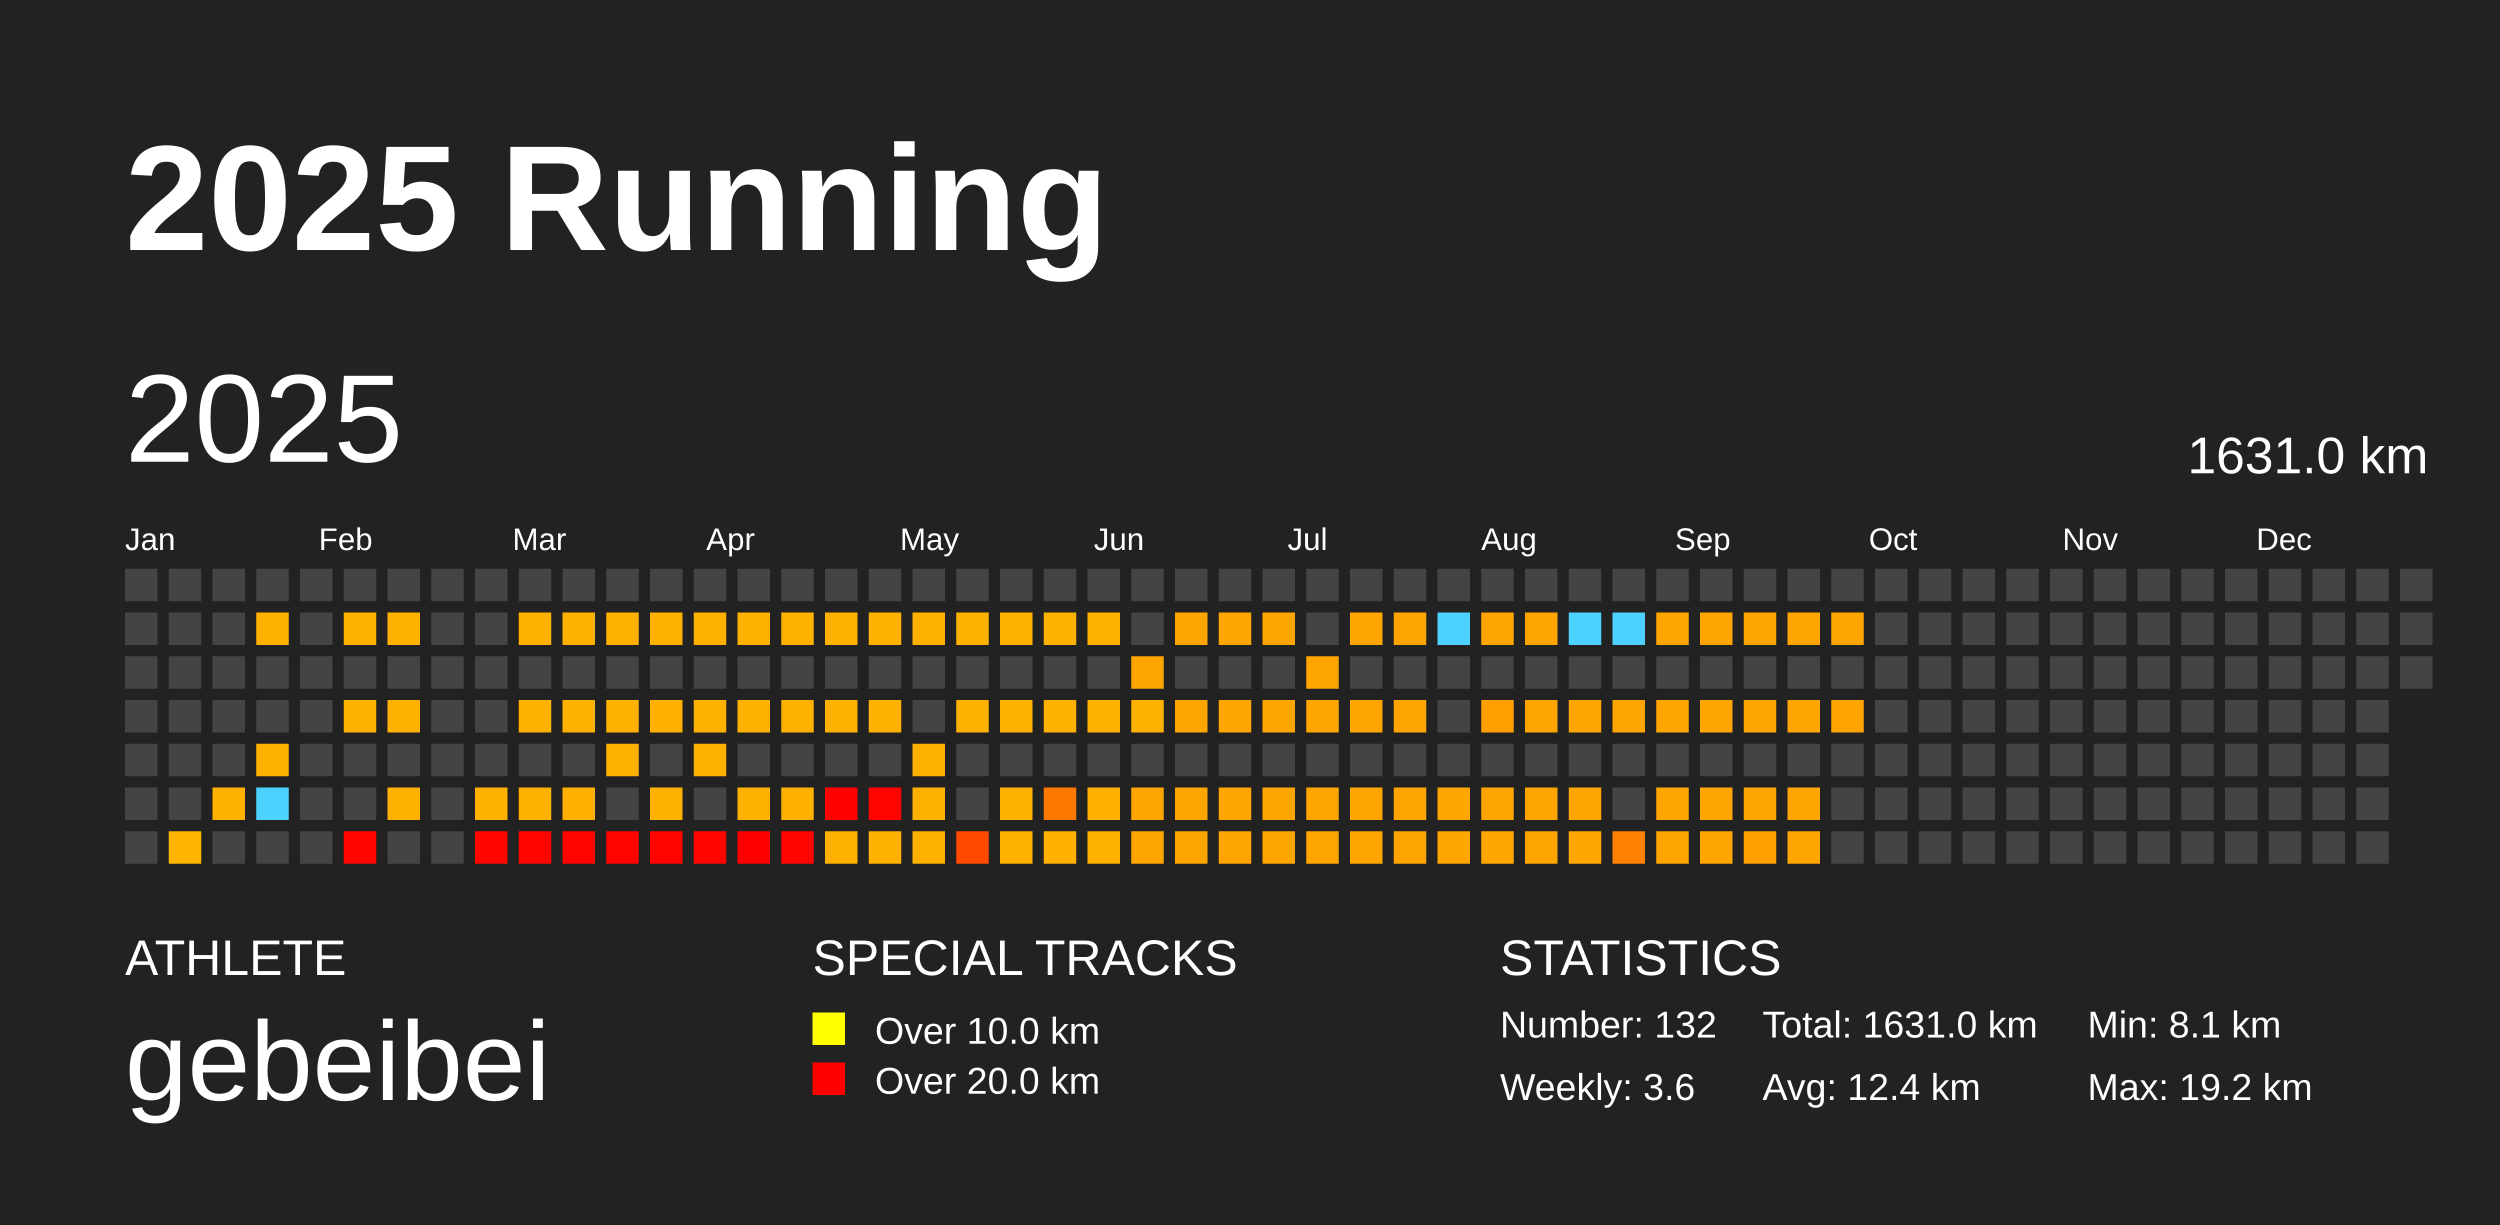
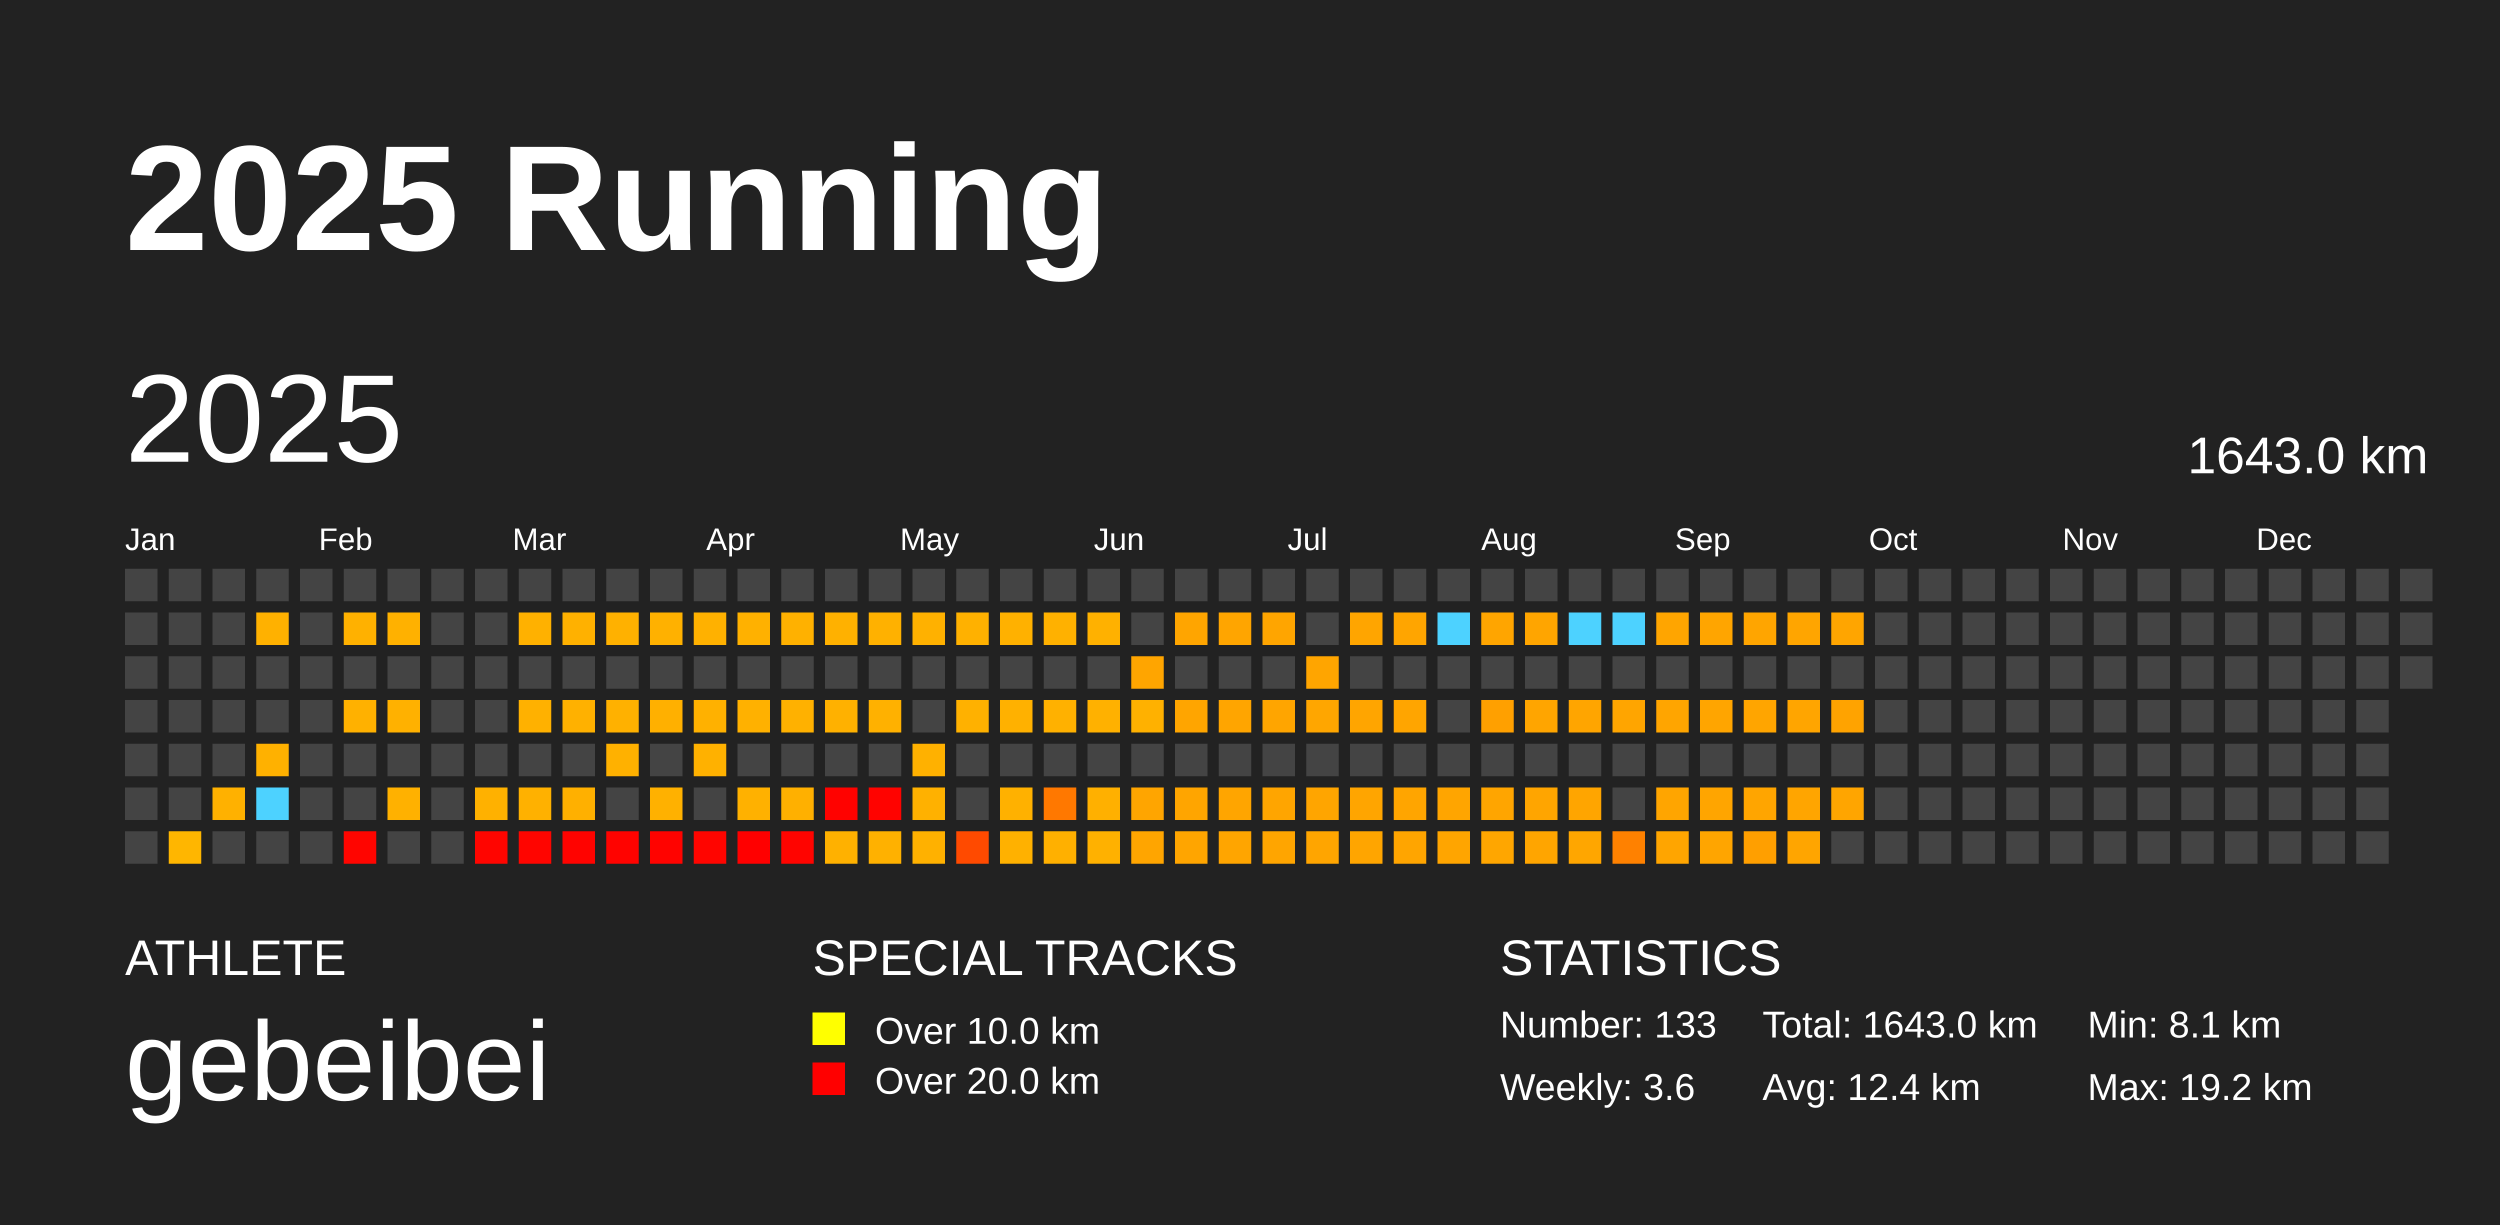
<svg xmlns="http://www.w3.org/2000/svg" baseProfile="full" height="98mm" version="1.1" viewBox="0,0,200,98" width="200mm">
  <defs />
  <rect fill="#222222" height="98" width="200" x="0" y="0" />
  <text fill="#FFFFFF" style="font-size:12px; font-family:Arial; font-weight:bold;" x="10" y="20">2025 Running</text>
  <text fill="#FFFFFF" style="font-size:4px; font-family:Arial" x="10" y="78">ATHLETE</text>
  <text fill="#FFFFFF" style="font-size:9px; font-family:Arial" x="10" y="88">gebeibei</text>
  <text fill="#FFFFFF" style="font-size:4px; font-family:Arial" x="65" y="78">SPECIAL TRACKS</text>
  <rect fill="yellow" height="2.6" width="2.6" x="65" y="81" />
  <text fill="#FFFFFF" style="font-size:3px; font-family:Arial" x="70" y="83.5">Over 10.0 km</text>
  <rect fill="red" height="2.6" width="2.6" x="65" y="85" />
  <text fill="#FFFFFF" style="font-size:3px; font-family:Arial" x="70" y="87.5">Over 20.0 km</text>
  <text fill="#FFFFFF" style="font-size:4px; font-family:Arial" x="120" y="78">STATISTICS</text>
-   <text fill="#FFFFFF" style="font-size:3px; font-family:Arial" x="120" y="83">Number: 132</text>
+   <text fill="#FFFFFF" style="font-size:3px; font-family:Arial" x="120" y="83">Number: 133</text>
  <text fill="#FFFFFF" style="font-size:3px; font-family:Arial" x="120" y="88">Weekly: 3.6</text>
-   <text fill="#FFFFFF" style="font-size:3px; font-family:Arial" x="141" y="83">Total: 1631.0 km</text>
+   <text fill="#FFFFFF" style="font-size:3px; font-family:Arial" x="141" y="83">Total: 1643.0 km</text>
  <text fill="#FFFFFF" style="font-size:3px; font-family:Arial" x="141" y="88">Avg: 12.4 km</text>
  <text fill="#FFFFFF" style="font-size:3px; font-family:Arial" x="167" y="83">Min: 8.1 km</text>
  <text fill="#FFFFFF" style="font-size:3px; font-family:Arial" x="167" y="88">Max: 19.2 km</text>
  <text dominant-baseline="hanging" fill="#FFFFFF" style="font-size:10.0px; font-family:Arial;" x="10" y="30">2025</text>
-   <text dominant-baseline="hanging" fill="#FFFFFF" style="font-size:4.125px; font-family:Arial;" x="175" y="35">1631.0 km</text>
+   <text dominant-baseline="hanging" fill="#FFFFFF" style="font-size:4.125px; font-family:Arial;" x="175" y="35">1643.0 km</text>
  <text fill="#FFFFFF" style="font-size:2.5px; font-family:Arial" x="10.0" y="44">Jan</text>
  <text fill="#FFFFFF" style="font-size:2.5px; font-family:Arial" x="25.5" y="44">Feb</text>
  <text fill="#FFFFFF" style="font-size:2.5px; font-family:Arial" x="41.0" y="44">Mar</text>
  <text fill="#FFFFFF" style="font-size:2.5px; font-family:Arial" x="56.5" y="44">Apr</text>
  <text fill="#FFFFFF" style="font-size:2.5px; font-family:Arial" x="72.0" y="44">May</text>
  <text fill="#FFFFFF" style="font-size:2.5px; font-family:Arial" x="87.5" y="44">Jun</text>
  <text fill="#FFFFFF" style="font-size:2.5px; font-family:Arial" x="103.0" y="44">Jul</text>
  <text fill="#FFFFFF" style="font-size:2.5px; font-family:Arial" x="118.5" y="44">Aug</text>
  <text fill="#FFFFFF" style="font-size:2.5px; font-family:Arial" x="134.0" y="44">Sep</text>
  <text fill="#FFFFFF" style="font-size:2.5px; font-family:Arial" x="149.5" y="44">Oct</text>
  <text fill="#FFFFFF" style="font-size:2.5px; font-family:Arial" x="165.0" y="44">Nov</text>
  <text fill="#FFFFFF" style="font-size:2.5px; font-family:Arial" x="180.5" y="44">Dec</text>
  <rect fill="#444444" height="2.6" width="2.6" x="10.0" y="45.5" />
  <rect fill="#444444" height="2.6" width="2.6" x="10.0" y="49.0" />
  <rect fill="#444444" height="2.6" width="2.6" x="10.0" y="52.5" />
  <rect fill="#444444" height="2.6" width="2.6" x="10.0" y="56.0" />
  <rect fill="#444444" height="2.6" width="2.6" x="10.0" y="59.5" />
  <rect fill="#444444" height="2.6" width="2.6" x="10.0" y="63.0" />
  <rect fill="#444444" height="2.6" width="2.6" x="10.0" y="66.5" />
  <rect fill="#444444" height="2.6" width="2.6" x="13.5" y="45.5" />
  <rect fill="#444444" height="2.6" width="2.6" x="13.5" y="49.0" />
  <rect fill="#444444" height="2.6" width="2.6" x="13.5" y="52.5" />
  <rect fill="#444444" height="2.6" width="2.6" x="13.5" y="56.0" />
  <rect fill="#444444" height="2.6" width="2.6" x="13.5" y="59.5" />
  <rect fill="#444444" height="2.6" width="2.6" x="13.5" y="63.0" />
  <rect fill="#ffb600" height="2.6" width="2.6" x="13.5" y="66.5" />
  <rect fill="#444444" height="2.6" width="2.6" x="17.0" y="45.5" />
  <rect fill="#444444" height="2.6" width="2.6" x="17.0" y="49.0" />
  <rect fill="#444444" height="2.6" width="2.6" x="17.0" y="52.5" />
  <rect fill="#444444" height="2.6" width="2.6" x="17.0" y="56.0" />
  <rect fill="#444444" height="2.6" width="2.6" x="17.0" y="59.5" />
  <rect fill="#ffb100" height="2.6" width="2.6" x="17.0" y="63.0" />
  <rect fill="#444444" height="2.6" width="2.6" x="17.0" y="66.5" />
  <rect fill="#444444" height="2.6" width="2.6" x="20.5" y="45.5" />
  <rect fill="#ffb100" height="2.6" width="2.6" x="20.5" y="49.0" />
  <rect fill="#444444" height="2.6" width="2.6" x="20.5" y="52.5" />
  <rect fill="#444444" height="2.6" width="2.6" x="20.5" y="56.0" />
  <rect fill="#ffb100" height="2.6" width="2.6" x="20.5" y="59.5" />
  <rect fill="#4dd2ff" height="2.6" width="2.6" x="20.5" y="63.0" />
  <rect fill="#444444" height="2.6" width="2.6" x="20.5" y="66.5" />
  <rect fill="#444444" height="2.6" width="2.6" x="24.0" y="45.5" />
  <rect fill="#444444" height="2.6" width="2.6" x="24.0" y="49.0" />
  <rect fill="#444444" height="2.6" width="2.6" x="24.0" y="52.5" />
  <rect fill="#444444" height="2.6" width="2.6" x="24.0" y="56.0" />
  <rect fill="#444444" height="2.6" width="2.6" x="24.0" y="59.5" />
  <rect fill="#444444" height="2.6" width="2.6" x="24.0" y="63.0" />
  <rect fill="#444444" height="2.6" width="2.6" x="24.0" y="66.5" />
  <rect fill="#444444" height="2.6" width="2.6" x="27.5" y="45.5" />
  <rect fill="#ffb100" height="2.6" width="2.6" x="27.5" y="49.0" />
  <rect fill="#444444" height="2.6" width="2.6" x="27.5" y="52.5" />
  <rect fill="#ffb100" height="2.6" width="2.6" x="27.5" y="56.0" />
  <rect fill="#444444" height="2.6" width="2.6" x="27.5" y="59.5" />
  <rect fill="#444444" height="2.6" width="2.6" x="27.5" y="63.0" />
  <rect fill="#ff0500" height="2.6" width="2.6" x="27.5" y="66.5" />
  <rect fill="#444444" height="2.6" width="2.6" x="31.0" y="45.5" />
  <rect fill="#ffb100" height="2.6" width="2.6" x="31.0" y="49.0" />
  <rect fill="#444444" height="2.6" width="2.6" x="31.0" y="52.5" />
  <rect fill="#ffb100" height="2.6" width="2.6" x="31.0" y="56.0" />
  <rect fill="#444444" height="2.6" width="2.6" x="31.0" y="59.5" />
  <rect fill="#ffb100" height="2.6" width="2.6" x="31.0" y="63.0" />
  <rect fill="#444444" height="2.6" width="2.6" x="31.0" y="66.5" />
  <rect fill="#444444" height="2.6" width="2.6" x="34.5" y="45.5" />
  <rect fill="#444444" height="2.6" width="2.6" x="34.5" y="49.0" />
  <rect fill="#444444" height="2.6" width="2.6" x="34.5" y="52.5" />
  <rect fill="#444444" height="2.6" width="2.6" x="34.5" y="56.0" />
  <rect fill="#444444" height="2.6" width="2.6" x="34.5" y="59.5" />
  <rect fill="#444444" height="2.6" width="2.6" x="34.5" y="63.0" />
  <rect fill="#444444" height="2.6" width="2.6" x="34.5" y="66.5" />
  <rect fill="#444444" height="2.6" width="2.6" x="38.0" y="45.5" />
  <rect fill="#444444" height="2.6" width="2.6" x="38.0" y="49.0" />
  <rect fill="#444444" height="2.6" width="2.6" x="38.0" y="52.5" />
  <rect fill="#444444" height="2.6" width="2.6" x="38.0" y="56.0" />
  <rect fill="#444444" height="2.6" width="2.6" x="38.0" y="59.5" />
  <rect fill="#ffb100" height="2.6" width="2.6" x="38.0" y="63.0" />
  <rect fill="#ff0500" height="2.6" width="2.6" x="38.0" y="66.5" />
  <rect fill="#444444" height="2.6" width="2.6" x="41.5" y="45.5" />
  <rect fill="#ffb100" height="2.6" width="2.6" x="41.5" y="49.0" />
  <rect fill="#444444" height="2.6" width="2.6" x="41.5" y="52.5" />
  <rect fill="#ffb100" height="2.6" width="2.6" x="41.5" y="56.0" />
  <rect fill="#444444" height="2.6" width="2.6" x="41.5" y="59.5" />
  <rect fill="#ffb100" height="2.6" width="2.6" x="41.5" y="63.0" />
  <rect fill="#ff0500" height="2.6" width="2.6" x="41.5" y="66.5" />
  <rect fill="#444444" height="2.6" width="2.6" x="45.0" y="45.5" />
  <rect fill="#ffb100" height="2.6" width="2.6" x="45.0" y="49.0" />
  <rect fill="#444444" height="2.6" width="2.6" x="45.0" y="52.5" />
  <rect fill="#ffb100" height="2.6" width="2.6" x="45.0" y="56.0" />
  <rect fill="#444444" height="2.6" width="2.6" x="45.0" y="59.5" />
  <rect fill="#ffb000" height="2.6" width="2.6" x="45.0" y="63.0" />
  <rect fill="#ff0300" height="2.6" width="2.6" x="45.0" y="66.5" />
  <rect fill="#444444" height="2.6" width="2.6" x="48.5" y="45.5" />
  <rect fill="#ffb100" height="2.6" width="2.6" x="48.5" y="49.0" />
  <rect fill="#444444" height="2.6" width="2.6" x="48.5" y="52.5" />
  <rect fill="#ffb100" height="2.6" width="2.6" x="48.5" y="56.0" />
  <rect fill="#ffb100" height="2.6" width="2.6" x="48.5" y="59.5" />
  <rect fill="#444444" height="2.6" width="2.6" x="48.5" y="63.0" />
  <rect fill="#ff0300" height="2.6" width="2.6" x="48.5" y="66.5" />
  <rect fill="#444444" height="2.6" width="2.6" x="52.0" y="45.5" />
  <rect fill="#ffb100" height="2.6" width="2.6" x="52.0" y="49.0" />
  <rect fill="#444444" height="2.6" width="2.6" x="52.0" y="52.5" />
  <rect fill="#ffb000" height="2.6" width="2.6" x="52.0" y="56.0" />
  <rect fill="#444444" height="2.6" width="2.6" x="52.0" y="59.5" />
  <rect fill="#ffb100" height="2.6" width="2.6" x="52.0" y="63.0" />
  <rect fill="#ff0300" height="2.6" width="2.6" x="52.0" y="66.5" />
  <rect fill="#444444" height="2.6" width="2.6" x="55.5" y="45.5" />
  <rect fill="#ffb100" height="2.6" width="2.6" x="55.5" y="49.0" />
  <rect fill="#444444" height="2.6" width="2.6" x="55.5" y="52.5" />
  <rect fill="#ffb100" height="2.6" width="2.6" x="55.5" y="56.0" />
  <rect fill="#ffb100" height="2.6" width="2.6" x="55.5" y="59.5" />
  <rect fill="#444444" height="2.6" width="2.6" x="55.5" y="63.0" />
  <rect fill="#ff0500" height="2.6" width="2.6" x="55.5" y="66.5" />
  <rect fill="#444444" height="2.6" width="2.6" x="59.0" y="45.5" />
  <rect fill="#ffb100" height="2.6" width="2.6" x="59.0" y="49.0" />
  <rect fill="#444444" height="2.6" width="2.6" x="59.0" y="52.5" />
  <rect fill="#ffb100" height="2.6" width="2.6" x="59.0" y="56.0" />
  <rect fill="#444444" height="2.6" width="2.6" x="59.0" y="59.5" />
  <rect fill="#ffb100" height="2.6" width="2.6" x="59.0" y="63.0" />
  <rect fill="#ff0000" height="2.6" width="2.6" x="59.0" y="66.5" />
  <rect fill="#444444" height="2.6" width="2.6" x="62.5" y="45.5" />
  <rect fill="#ffb100" height="2.6" width="2.6" x="62.5" y="49.0" />
  <rect fill="#444444" height="2.6" width="2.6" x="62.5" y="52.5" />
  <rect fill="#ffb100" height="2.6" width="2.6" x="62.5" y="56.0" />
  <rect fill="#444444" height="2.6" width="2.6" x="62.5" y="59.5" />
  <rect fill="#ffb000" height="2.6" width="2.6" x="62.5" y="63.0" />
  <rect fill="#ff0400" height="2.6" width="2.6" x="62.5" y="66.5" />
  <rect fill="#444444" height="2.6" width="2.6" x="66.0" y="45.5" />
  <rect fill="#ffb100" height="2.6" width="2.6" x="66.0" y="49.0" />
  <rect fill="#444444" height="2.6" width="2.6" x="66.0" y="52.5" />
  <rect fill="#ffb100" height="2.6" width="2.6" x="66.0" y="56.0" />
  <rect fill="#444444" height="2.6" width="2.6" x="66.0" y="59.5" />
  <rect fill="#ff0200" height="2.6" width="2.6" x="66.0" y="63.0" />
  <rect fill="#ffb100" height="2.6" width="2.6" x="66.0" y="66.5" />
  <rect fill="#444444" height="2.6" width="2.6" x="69.5" y="45.5" />
  <rect fill="#ffb100" height="2.6" width="2.6" x="69.5" y="49.0" />
  <rect fill="#444444" height="2.6" width="2.6" x="69.5" y="52.5" />
  <rect fill="#ffb100" height="2.6" width="2.6" x="69.5" y="56.0" />
  <rect fill="#444444" height="2.6" width="2.6" x="69.5" y="59.5" />
  <rect fill="#ff0300" height="2.6" width="2.6" x="69.5" y="63.0" />
  <rect fill="#ffb100" height="2.6" width="2.6" x="69.5" y="66.5" />
  <rect fill="#444444" height="2.6" width="2.6" x="73.0" y="45.5" />
  <rect fill="#ffb100" height="2.6" width="2.6" x="73.0" y="49.0" />
  <rect fill="#444444" height="2.6" width="2.6" x="73.0" y="52.5" />
  <rect fill="#444444" height="2.6" width="2.6" x="73.0" y="56.0" />
  <rect fill="#ffb100" height="2.6" width="2.6" x="73.0" y="59.5" />
  <rect fill="#ffb100" height="2.6" width="2.6" x="73.0" y="63.0" />
  <rect fill="#ffb100" height="2.6" width="2.6" x="73.0" y="66.5" />
  <rect fill="#444444" height="2.6" width="2.6" x="76.5" y="45.5" />
  <rect fill="#ffb100" height="2.6" width="2.6" x="76.5" y="49.0" />
  <rect fill="#444444" height="2.6" width="2.6" x="76.5" y="52.5" />
  <rect fill="#ffb100" height="2.6" width="2.6" x="76.5" y="56.0" />
  <rect fill="#444444" height="2.6" width="2.6" x="76.5" y="59.5" />
  <rect fill="#444444" height="2.6" width="2.6" x="76.5" y="63.0" />
  <rect fill="#ff4a00" height="2.6" width="2.6" x="76.5" y="66.5" />
  <rect fill="#444444" height="2.6" width="2.6" x="80.0" y="45.5" />
  <rect fill="#ffb100" height="2.6" width="2.6" x="80.0" y="49.0" />
  <rect fill="#444444" height="2.6" width="2.6" x="80.0" y="52.5" />
  <rect fill="#ffb100" height="2.6" width="2.6" x="80.0" y="56.0" />
  <rect fill="#444444" height="2.6" width="2.6" x="80.0" y="59.5" />
  <rect fill="#ffb100" height="2.6" width="2.6" x="80.0" y="63.0" />
  <rect fill="#ffb100" height="2.6" width="2.6" x="80.0" y="66.5" />
  <rect fill="#444444" height="2.6" width="2.6" x="83.5" y="45.5" />
  <rect fill="#ffb100" height="2.6" width="2.6" x="83.5" y="49.0" />
  <rect fill="#444444" height="2.6" width="2.6" x="83.5" y="52.5" />
  <rect fill="#ffb100" height="2.6" width="2.6" x="83.5" y="56.0" />
  <rect fill="#444444" height="2.6" width="2.6" x="83.5" y="59.5" />
  <rect fill="#ff7800" height="2.6" width="2.6" x="83.5" y="63.0" />
  <rect fill="#ffb000" height="2.6" width="2.6" x="83.5" y="66.5" />
  <rect fill="#444444" height="2.6" width="2.6" x="87.0" y="45.5" />
  <rect fill="#ffb100" height="2.6" width="2.6" x="87.0" y="49.0" />
  <rect fill="#444444" height="2.6" width="2.6" x="87.0" y="52.5" />
  <rect fill="#ffb100" height="2.6" width="2.6" x="87.0" y="56.0" />
  <rect fill="#444444" height="2.6" width="2.6" x="87.0" y="59.5" />
  <rect fill="#ffb000" height="2.6" width="2.6" x="87.0" y="63.0" />
  <rect fill="#ffb100" height="2.6" width="2.6" x="87.0" y="66.5" />
  <rect fill="#444444" height="2.6" width="2.6" x="90.5" y="45.5" />
  <rect fill="#444444" height="2.6" width="2.6" x="90.5" y="49.0" />
  <rect fill="#ffa500" height="2.6" width="2.6" x="90.5" y="52.5" />
  <rect fill="#ffb100" height="2.6" width="2.6" x="90.5" y="56.0" />
  <rect fill="#444444" height="2.6" width="2.6" x="90.5" y="59.5" />
  <rect fill="#ffa500" height="2.6" width="2.6" x="90.5" y="63.0" />
  <rect fill="#ffa500" height="2.6" width="2.6" x="90.5" y="66.5" />
  <rect fill="#444444" height="2.6" width="2.6" x="94.0" y="45.5" />
  <rect fill="#ffa500" height="2.6" width="2.6" x="94.0" y="49.0" />
  <rect fill="#444444" height="2.6" width="2.6" x="94.0" y="52.5" />
  <rect fill="#ffa500" height="2.6" width="2.6" x="94.0" y="56.0" />
  <rect fill="#444444" height="2.6" width="2.6" x="94.0" y="59.5" />
  <rect fill="#ffa500" height="2.6" width="2.6" x="94.0" y="63.0" />
  <rect fill="#ffa500" height="2.6" width="2.6" x="94.0" y="66.5" />
  <rect fill="#444444" height="2.6" width="2.6" x="97.5" y="45.5" />
  <rect fill="#ffa500" height="2.6" width="2.6" x="97.5" y="49.0" />
  <rect fill="#444444" height="2.6" width="2.6" x="97.5" y="52.5" />
  <rect fill="#ffa500" height="2.6" width="2.6" x="97.5" y="56.0" />
  <rect fill="#444444" height="2.6" width="2.6" x="97.5" y="59.5" />
  <rect fill="#ffa500" height="2.6" width="2.6" x="97.5" y="63.0" />
  <rect fill="#ffa500" height="2.6" width="2.6" x="97.5" y="66.5" />
  <rect fill="#444444" height="2.6" width="2.6" x="101.0" y="45.5" />
  <rect fill="#ffa500" height="2.6" width="2.6" x="101.0" y="49.0" />
  <rect fill="#444444" height="2.6" width="2.6" x="101.0" y="52.5" />
  <rect fill="#ffa500" height="2.6" width="2.6" x="101.0" y="56.0" />
  <rect fill="#444444" height="2.6" width="2.6" x="101.0" y="59.5" />
  <rect fill="#ffa500" height="2.6" width="2.6" x="101.0" y="63.0" />
  <rect fill="#ffa500" height="2.6" width="2.6" x="101.0" y="66.5" />
  <rect fill="#444444" height="2.6" width="2.6" x="104.5" y="45.5" />
  <rect fill="#444444" height="2.6" width="2.6" x="104.5" y="49.0" />
  <rect fill="#ffa500" height="2.6" width="2.6" x="104.5" y="52.5" />
  <rect fill="#ffa600" height="2.6" width="2.6" x="104.5" y="56.0" />
  <rect fill="#444444" height="2.6" width="2.6" x="104.5" y="59.5" />
  <rect fill="#ffa500" height="2.6" width="2.6" x="104.5" y="63.0" />
  <rect fill="#ffa500" height="2.6" width="2.6" x="104.5" y="66.5" />
  <rect fill="#444444" height="2.6" width="2.6" x="108.0" y="45.5" />
  <rect fill="#ffa500" height="2.6" width="2.6" x="108.0" y="49.0" />
  <rect fill="#444444" height="2.6" width="2.6" x="108.0" y="52.5" />
  <rect fill="#ffa500" height="2.6" width="2.6" x="108.0" y="56.0" />
  <rect fill="#444444" height="2.6" width="2.6" x="108.0" y="59.5" />
  <rect fill="#ffa500" height="2.6" width="2.6" x="108.0" y="63.0" />
  <rect fill="#ffa500" height="2.6" width="2.6" x="108.0" y="66.5" />
  <rect fill="#444444" height="2.6" width="2.6" x="111.5" y="45.5" />
  <rect fill="#ffa500" height="2.6" width="2.6" x="111.5" y="49.0" />
  <rect fill="#444444" height="2.6" width="2.6" x="111.5" y="52.5" />
  <rect fill="#ffa500" height="2.6" width="2.6" x="111.5" y="56.0" />
  <rect fill="#444444" height="2.6" width="2.6" x="111.5" y="59.5" />
  <rect fill="#ffa500" height="2.6" width="2.6" x="111.5" y="63.0" />
  <rect fill="#ffa500" height="2.6" width="2.6" x="111.5" y="66.5" />
  <rect fill="#444444" height="2.6" width="2.6" x="115.0" y="45.5" />
  <rect fill="#4dd2ff" height="2.6" width="2.6" x="115.0" y="49.0" />
  <rect fill="#444444" height="2.6" width="2.6" x="115.0" y="52.5" />
  <rect fill="#444444" height="2.6" width="2.6" x="115.0" y="56.0" />
  <rect fill="#444444" height="2.6" width="2.6" x="115.0" y="59.5" />
  <rect fill="#ffa500" height="2.6" width="2.6" x="115.0" y="63.0" />
  <rect fill="#ffa500" height="2.6" width="2.6" x="115.0" y="66.5" />
  <rect fill="#444444" height="2.6" width="2.6" x="118.5" y="45.5" />
  <rect fill="#ffa500" height="2.6" width="2.6" x="118.5" y="49.0" />
  <rect fill="#444444" height="2.6" width="2.6" x="118.5" y="52.5" />
  <rect fill="#ffa000" height="2.6" width="2.6" x="118.5" y="56.0" />
  <rect fill="#444444" height="2.6" width="2.6" x="118.5" y="59.5" />
  <rect fill="#ffa500" height="2.6" width="2.6" x="118.5" y="63.0" />
  <rect fill="#ffa600" height="2.6" width="2.6" x="118.5" y="66.5" />
  <rect fill="#444444" height="2.6" width="2.6" x="122.0" y="45.5" />
  <rect fill="#ffa500" height="2.6" width="2.6" x="122.0" y="49.0" />
  <rect fill="#444444" height="2.6" width="2.6" x="122.0" y="52.5" />
  <rect fill="#ffa500" height="2.6" width="2.6" x="122.0" y="56.0" />
  <rect fill="#444444" height="2.6" width="2.6" x="122.0" y="59.5" />
  <rect fill="#ffa500" height="2.6" width="2.6" x="122.0" y="63.0" />
  <rect fill="#ffa500" height="2.6" width="2.6" x="122.0" y="66.5" />
  <rect fill="#444444" height="2.6" width="2.6" x="125.5" y="45.5" />
  <rect fill="#4dd2ff" height="2.6" width="2.6" x="125.5" y="49.0" />
  <rect fill="#444444" height="2.6" width="2.6" x="125.5" y="52.5" />
  <rect fill="#ffa500" height="2.6" width="2.6" x="125.5" y="56.0" />
  <rect fill="#444444" height="2.6" width="2.6" x="125.5" y="59.5" />
  <rect fill="#ffa500" height="2.6" width="2.6" x="125.5" y="63.0" />
  <rect fill="#ffa600" height="2.6" width="2.6" x="125.5" y="66.5" />
  <rect fill="#444444" height="2.6" width="2.6" x="129.0" y="45.5" />
  <rect fill="#4dd2ff" height="2.6" width="2.6" x="129.0" y="49.0" />
  <rect fill="#444444" height="2.6" width="2.6" x="129.0" y="52.5" />
  <rect fill="#ffa500" height="2.6" width="2.6" x="129.0" y="56.0" />
  <rect fill="#444444" height="2.6" width="2.6" x="129.0" y="59.5" />
  <rect fill="#444444" height="2.6" width="2.6" x="129.0" y="63.0" />
  <rect fill="#ff8100" height="2.6" width="2.6" x="129.0" y="66.5" />
  <rect fill="#444444" height="2.6" width="2.6" x="132.5" y="45.5" />
  <rect fill="#ffa500" height="2.6" width="2.6" x="132.5" y="49.0" />
  <rect fill="#444444" height="2.6" width="2.6" x="132.5" y="52.5" />
  <rect fill="#ffa500" height="2.6" width="2.6" x="132.5" y="56.0" />
  <rect fill="#444444" height="2.6" width="2.6" x="132.5" y="59.5" />
  <rect fill="#ffa500" height="2.6" width="2.6" x="132.5" y="63.0" />
  <rect fill="#ffa500" height="2.6" width="2.6" x="132.5" y="66.5" />
  <rect fill="#444444" height="2.6" width="2.6" x="136.0" y="45.5" />
  <rect fill="#ffa500" height="2.6" width="2.6" x="136.0" y="49.0" />
  <rect fill="#444444" height="2.6" width="2.6" x="136.0" y="52.5" />
  <rect fill="#ffa500" height="2.6" width="2.6" x="136.0" y="56.0" />
  <rect fill="#444444" height="2.6" width="2.6" x="136.0" y="59.5" />
  <rect fill="#ffa500" height="2.6" width="2.6" x="136.0" y="63.0" />
  <rect fill="#ffa500" height="2.6" width="2.6" x="136.0" y="66.5" />
  <rect fill="#444444" height="2.6" width="2.6" x="139.5" y="45.5" />
  <rect fill="#ffa500" height="2.6" width="2.6" x="139.5" y="49.0" />
  <rect fill="#444444" height="2.6" width="2.6" x="139.5" y="52.5" />
  <rect fill="#ffa500" height="2.6" width="2.6" x="139.5" y="56.0" />
  <rect fill="#444444" height="2.6" width="2.6" x="139.5" y="59.5" />
  <rect fill="#ffa500" height="2.6" width="2.6" x="139.5" y="63.0" />
  <rect fill="#ff9f00" height="2.6" width="2.6" x="139.5" y="66.5" />
  <rect fill="#444444" height="2.6" width="2.6" x="143.0" y="45.5" />
  <rect fill="#ffa500" height="2.6" width="2.6" x="143.0" y="49.0" />
  <rect fill="#444444" height="2.6" width="2.6" x="143.0" y="52.5" />
  <rect fill="#ffa500" height="2.6" width="2.6" x="143.0" y="56.0" />
  <rect fill="#444444" height="2.6" width="2.6" x="143.0" y="59.5" />
  <rect fill="#ffa500" height="2.6" width="2.6" x="143.0" y="63.0" />
  <rect fill="#ffa500" height="2.6" width="2.6" x="143.0" y="66.5" />
  <rect fill="#444444" height="2.6" width="2.6" x="146.5" y="45.5" />
  <rect fill="#ffa500" height="2.6" width="2.6" x="146.5" y="49.0" />
  <rect fill="#444444" height="2.6" width="2.6" x="146.5" y="52.5" />
  <rect fill="#ffa300" height="2.6" width="2.6" x="146.5" y="56.0" />
  <rect fill="#444444" height="2.6" width="2.6" x="146.5" y="59.5" />
-   <rect fill="#444444" height="2.6" width="2.6" x="146.5" y="63.0" />
+   <rect fill="#ffa500" height="2.6" width="2.6" x="146.5" y="63.0" />
  <rect fill="#444444" height="2.6" width="2.6" x="146.5" y="66.5" />
  <rect fill="#444444" height="2.6" width="2.6" x="150.0" y="45.5" />
  <rect fill="#444444" height="2.6" width="2.6" x="150.0" y="49.0" />
  <rect fill="#444444" height="2.6" width="2.6" x="150.0" y="52.5" />
  <rect fill="#444444" height="2.6" width="2.6" x="150.0" y="56.0" />
  <rect fill="#444444" height="2.6" width="2.6" x="150.0" y="59.5" />
  <rect fill="#444444" height="2.6" width="2.6" x="150.0" y="63.0" />
  <rect fill="#444444" height="2.6" width="2.6" x="150.0" y="66.5" />
  <rect fill="#444444" height="2.6" width="2.6" x="153.5" y="45.5" />
  <rect fill="#444444" height="2.6" width="2.6" x="153.5" y="49.0" />
  <rect fill="#444444" height="2.6" width="2.6" x="153.5" y="52.5" />
  <rect fill="#444444" height="2.6" width="2.6" x="153.5" y="56.0" />
  <rect fill="#444444" height="2.6" width="2.6" x="153.5" y="59.5" />
  <rect fill="#444444" height="2.6" width="2.6" x="153.5" y="63.0" />
  <rect fill="#444444" height="2.6" width="2.6" x="153.5" y="66.5" />
  <rect fill="#444444" height="2.6" width="2.6" x="157.0" y="45.5" />
  <rect fill="#444444" height="2.6" width="2.6" x="157.0" y="49.0" />
  <rect fill="#444444" height="2.6" width="2.6" x="157.0" y="52.5" />
  <rect fill="#444444" height="2.6" width="2.6" x="157.0" y="56.0" />
  <rect fill="#444444" height="2.6" width="2.6" x="157.0" y="59.5" />
  <rect fill="#444444" height="2.6" width="2.6" x="157.0" y="63.0" />
  <rect fill="#444444" height="2.6" width="2.6" x="157.0" y="66.5" />
  <rect fill="#444444" height="2.6" width="2.6" x="160.5" y="45.5" />
  <rect fill="#444444" height="2.6" width="2.6" x="160.5" y="49.0" />
  <rect fill="#444444" height="2.6" width="2.6" x="160.5" y="52.5" />
  <rect fill="#444444" height="2.6" width="2.6" x="160.5" y="56.0" />
  <rect fill="#444444" height="2.6" width="2.6" x="160.5" y="59.5" />
  <rect fill="#444444" height="2.6" width="2.6" x="160.5" y="63.0" />
  <rect fill="#444444" height="2.6" width="2.6" x="160.5" y="66.5" />
  <rect fill="#444444" height="2.6" width="2.6" x="164.0" y="45.5" />
  <rect fill="#444444" height="2.6" width="2.6" x="164.0" y="49.0" />
  <rect fill="#444444" height="2.6" width="2.6" x="164.0" y="52.5" />
  <rect fill="#444444" height="2.6" width="2.6" x="164.0" y="56.0" />
  <rect fill="#444444" height="2.6" width="2.6" x="164.0" y="59.5" />
  <rect fill="#444444" height="2.6" width="2.6" x="164.0" y="63.0" />
  <rect fill="#444444" height="2.6" width="2.6" x="164.0" y="66.5" />
  <rect fill="#444444" height="2.6" width="2.6" x="167.5" y="45.5" />
  <rect fill="#444444" height="2.6" width="2.6" x="167.5" y="49.0" />
  <rect fill="#444444" height="2.6" width="2.6" x="167.5" y="52.5" />
  <rect fill="#444444" height="2.6" width="2.6" x="167.5" y="56.0" />
  <rect fill="#444444" height="2.6" width="2.6" x="167.5" y="59.5" />
  <rect fill="#444444" height="2.6" width="2.6" x="167.5" y="63.0" />
  <rect fill="#444444" height="2.6" width="2.6" x="167.5" y="66.5" />
  <rect fill="#444444" height="2.6" width="2.6" x="171.0" y="45.5" />
  <rect fill="#444444" height="2.6" width="2.6" x="171.0" y="49.0" />
  <rect fill="#444444" height="2.6" width="2.6" x="171.0" y="52.5" />
  <rect fill="#444444" height="2.6" width="2.6" x="171.0" y="56.0" />
  <rect fill="#444444" height="2.6" width="2.6" x="171.0" y="59.5" />
  <rect fill="#444444" height="2.6" width="2.6" x="171.0" y="63.0" />
  <rect fill="#444444" height="2.6" width="2.6" x="171.0" y="66.5" />
  <rect fill="#444444" height="2.6" width="2.6" x="174.5" y="45.5" />
  <rect fill="#444444" height="2.6" width="2.6" x="174.5" y="49.0" />
  <rect fill="#444444" height="2.6" width="2.6" x="174.5" y="52.5" />
  <rect fill="#444444" height="2.6" width="2.6" x="174.5" y="56.0" />
  <rect fill="#444444" height="2.6" width="2.6" x="174.5" y="59.5" />
  <rect fill="#444444" height="2.6" width="2.6" x="174.5" y="63.0" />
  <rect fill="#444444" height="2.6" width="2.6" x="174.5" y="66.5" />
  <rect fill="#444444" height="2.6" width="2.6" x="178.0" y="45.5" />
  <rect fill="#444444" height="2.6" width="2.6" x="178.0" y="49.0" />
  <rect fill="#444444" height="2.6" width="2.6" x="178.0" y="52.5" />
  <rect fill="#444444" height="2.6" width="2.6" x="178.0" y="56.0" />
  <rect fill="#444444" height="2.6" width="2.6" x="178.0" y="59.5" />
  <rect fill="#444444" height="2.6" width="2.6" x="178.0" y="63.0" />
  <rect fill="#444444" height="2.6" width="2.6" x="178.0" y="66.5" />
  <rect fill="#444444" height="2.6" width="2.6" x="181.5" y="45.5" />
  <rect fill="#444444" height="2.6" width="2.6" x="181.5" y="49.0" />
  <rect fill="#444444" height="2.6" width="2.6" x="181.5" y="52.5" />
  <rect fill="#444444" height="2.6" width="2.6" x="181.5" y="56.0" />
  <rect fill="#444444" height="2.6" width="2.6" x="181.5" y="59.5" />
  <rect fill="#444444" height="2.6" width="2.6" x="181.5" y="63.0" />
  <rect fill="#444444" height="2.6" width="2.6" x="181.5" y="66.5" />
  <rect fill="#444444" height="2.6" width="2.6" x="185.0" y="45.5" />
  <rect fill="#444444" height="2.6" width="2.6" x="185.0" y="49.0" />
  <rect fill="#444444" height="2.6" width="2.6" x="185.0" y="52.5" />
  <rect fill="#444444" height="2.6" width="2.6" x="185.0" y="56.0" />
  <rect fill="#444444" height="2.6" width="2.6" x="185.0" y="59.5" />
  <rect fill="#444444" height="2.6" width="2.6" x="185.0" y="63.0" />
  <rect fill="#444444" height="2.6" width="2.6" x="185.0" y="66.5" />
  <rect fill="#444444" height="2.6" width="2.6" x="188.5" y="45.5" />
  <rect fill="#444444" height="2.6" width="2.6" x="188.5" y="49.0" />
  <rect fill="#444444" height="2.6" width="2.6" x="188.5" y="52.5" />
  <rect fill="#444444" height="2.6" width="2.6" x="188.5" y="56.0" />
  <rect fill="#444444" height="2.6" width="2.6" x="188.5" y="59.5" />
  <rect fill="#444444" height="2.6" width="2.6" x="188.5" y="63.0" />
  <rect fill="#444444" height="2.6" width="2.6" x="188.5" y="66.5" />
  <rect fill="#444444" height="2.6" width="2.6" x="192.0" y="45.5" />
  <rect fill="#444444" height="2.6" width="2.6" x="192.0" y="49.0" />
  <rect fill="#444444" height="2.6" width="2.6" x="192.0" y="52.5" />
</svg>
